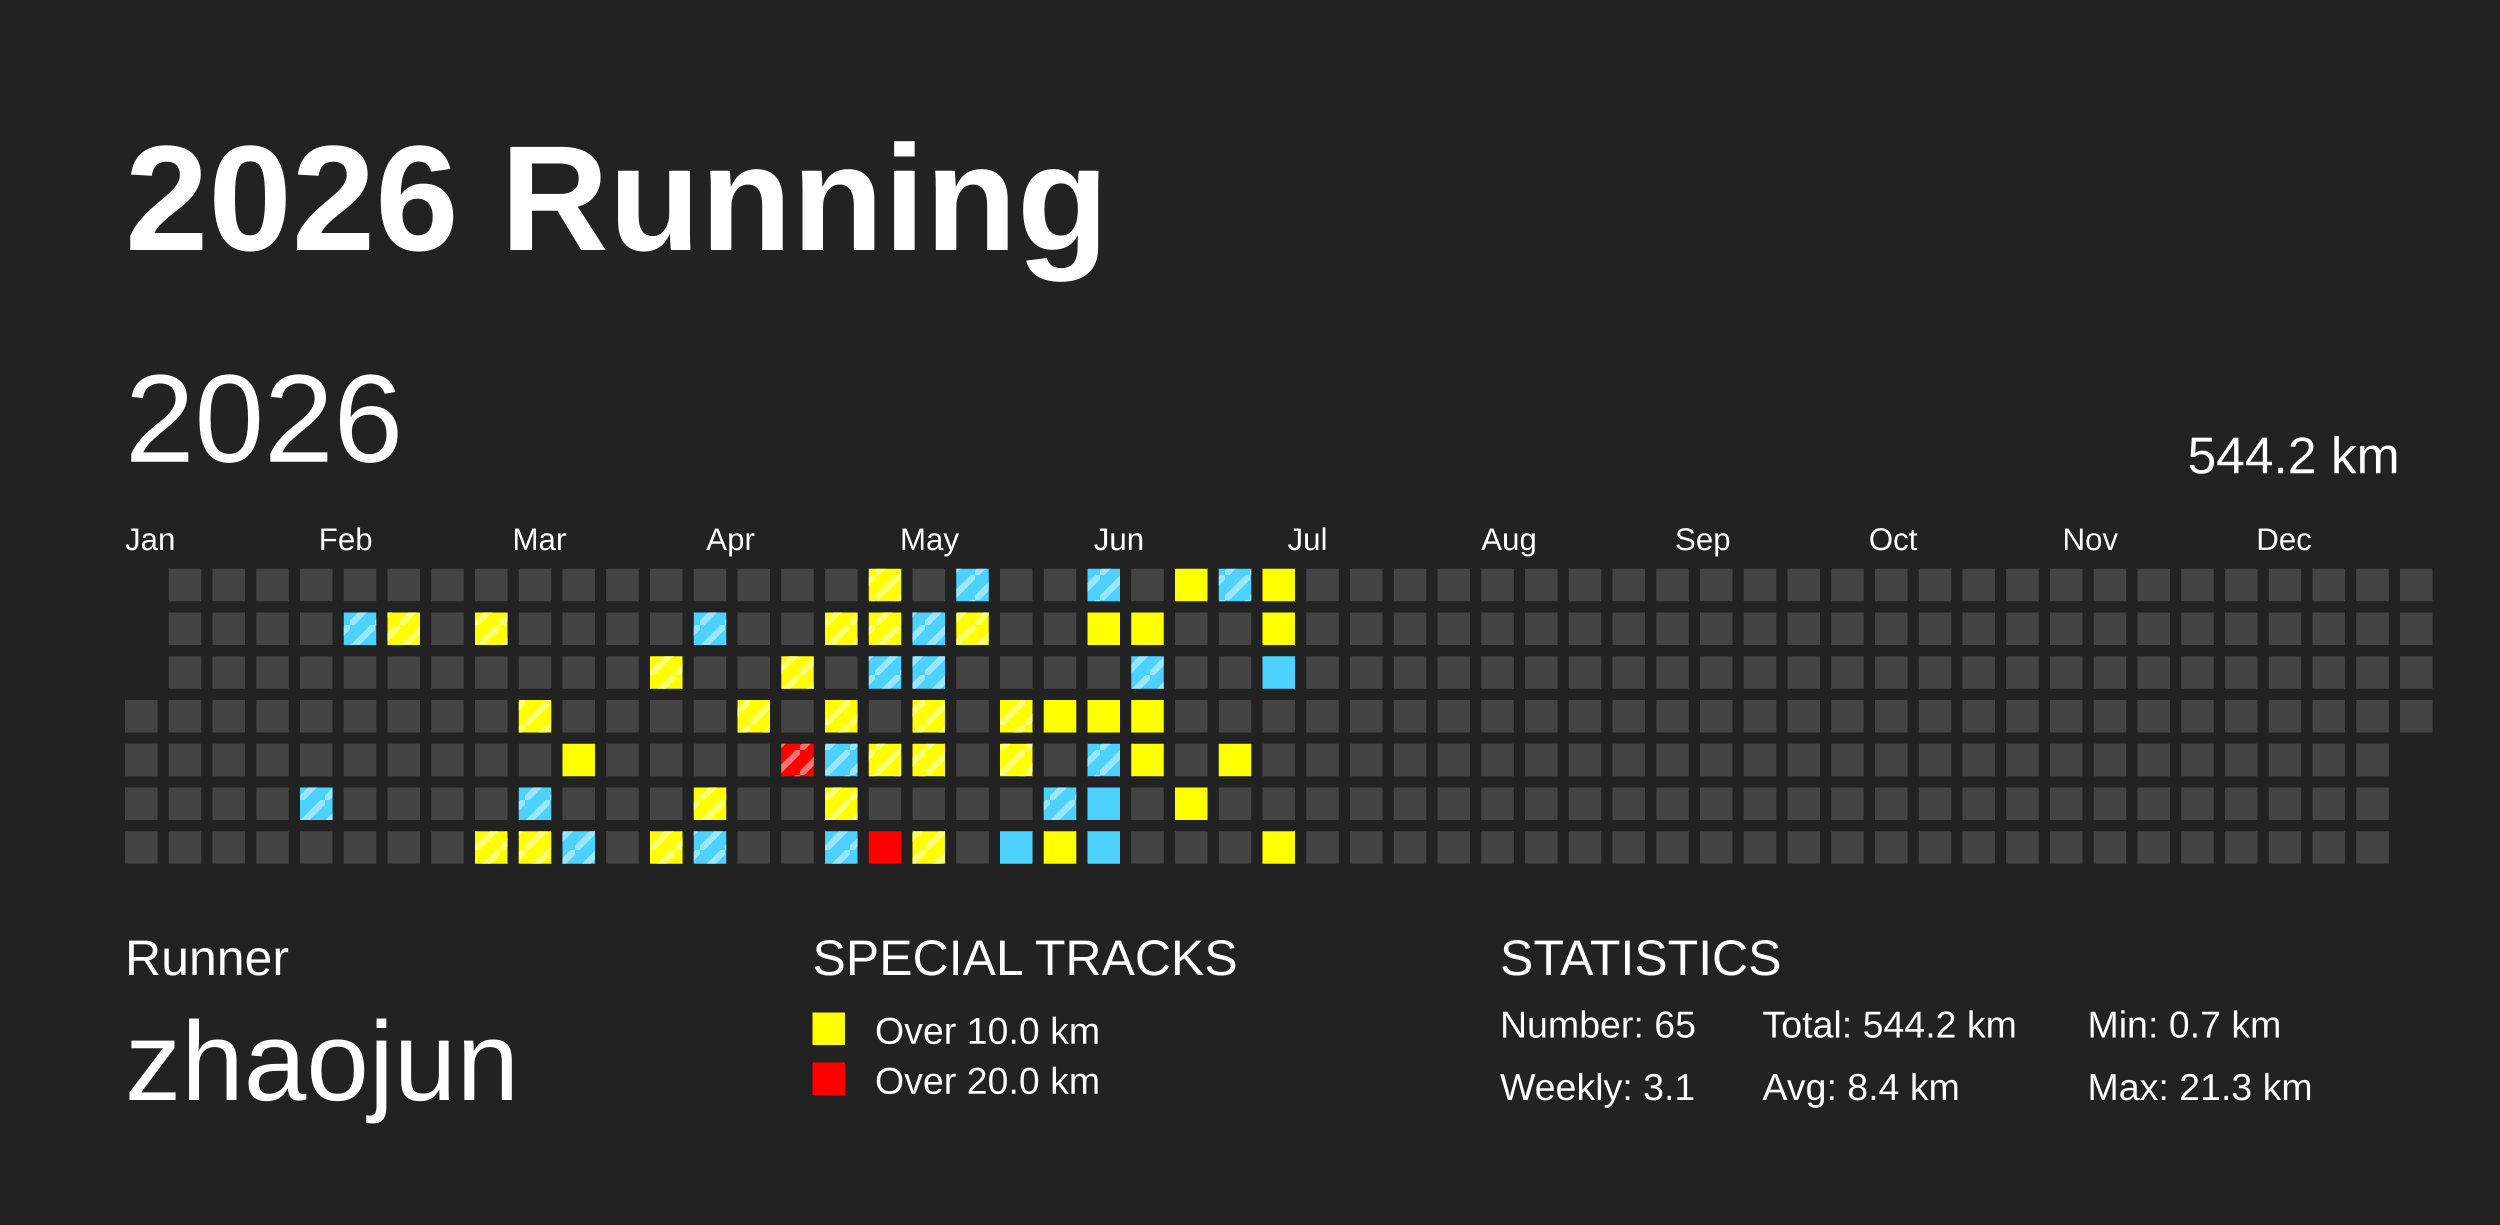
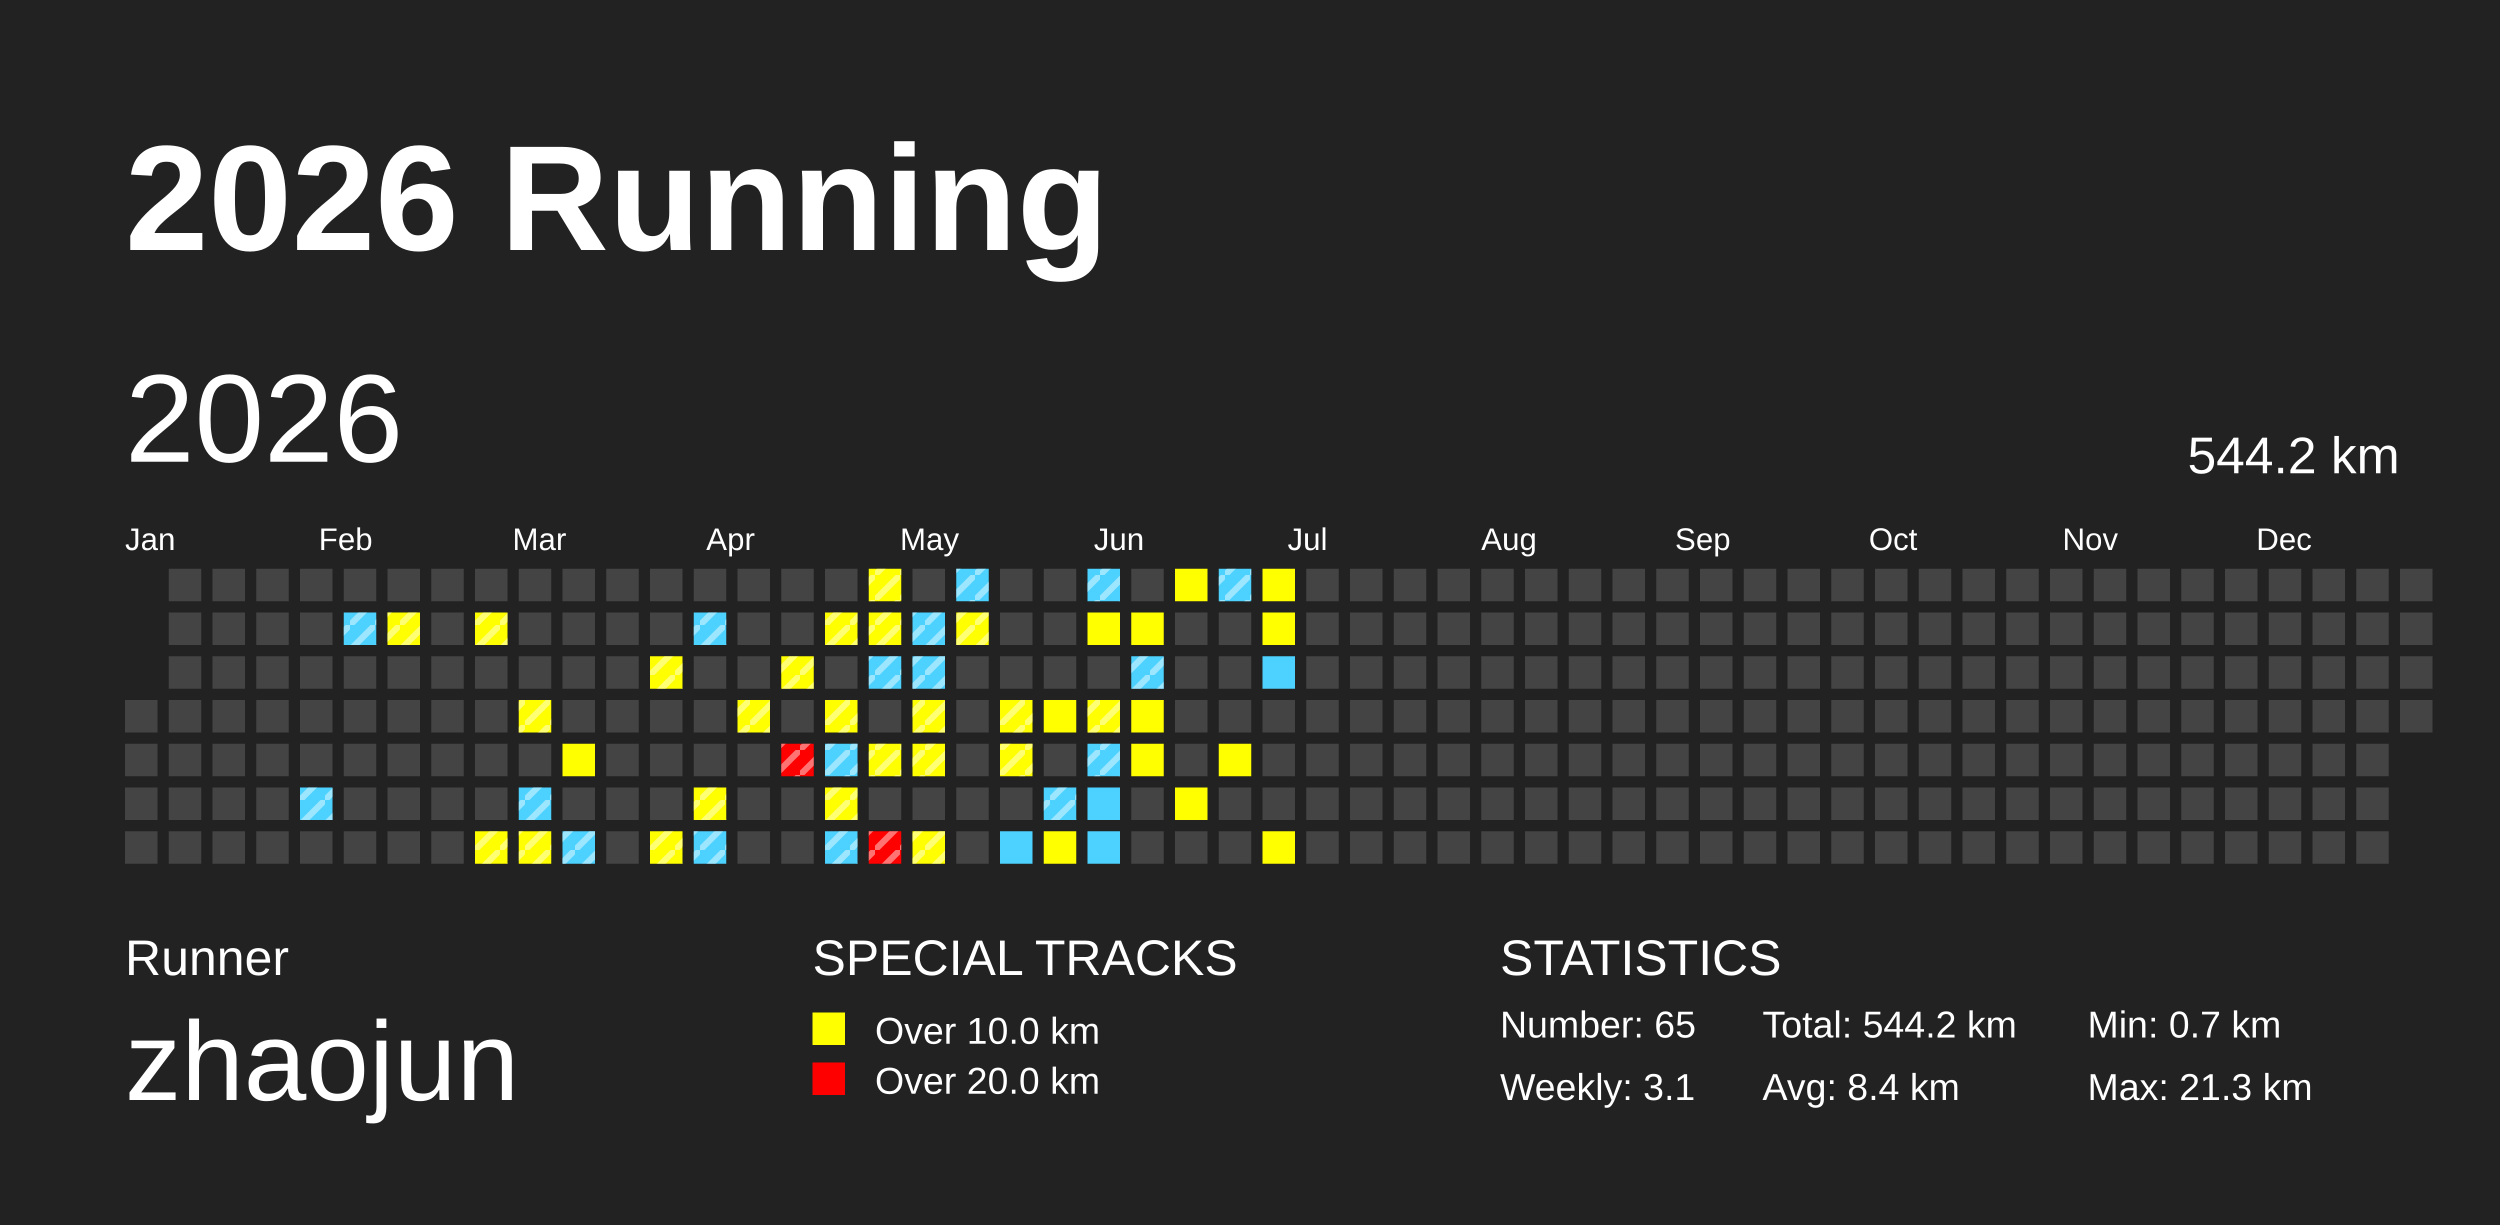
<svg xmlns="http://www.w3.org/2000/svg" baseProfile="full" height="98mm" version="1.1" viewBox="0,0,200,98" width="200mm">
  <defs>
    <pattern height="2" id="indoor-stripe" patternUnits="userSpaceOnUse" width="2">
      <line stroke="white" stroke-opacity="0.45" stroke-width="0.5" x1="0" x2="2" y1="2" y2="0" />
    </pattern>
  </defs>
  <rect fill="#222222" height="98" width="200" x="0" y="0" />
  <text fill="#FFFFFF" style="font-size:12px; font-family:Arial; font-weight:bold;" x="10" y="20">2026 Running</text>
  <text fill="#FFFFFF" style="font-size:4px; font-family:Arial" x="10" y="78">Runner</text>
  <text fill="#FFFFFF" style="font-size:9px; font-family:Arial" x="10" y="88">zhaojun</text>
  <text fill="#FFFFFF" style="font-size:4px; font-family:Arial" x="65" y="78">SPECIAL TRACKS</text>
  <rect fill="yellow" height="2.6" width="2.6" x="65" y="81" />
  <text fill="#FFFFFF" style="font-size:3px; font-family:Arial" x="70" y="83.5">Over 10.0 km</text>
  <rect fill="red" height="2.6" width="2.6" x="65" y="85" />
  <text fill="#FFFFFF" style="font-size:3px; font-family:Arial" x="70" y="87.5">Over 20.0 km</text>
  <text fill="#FFFFFF" style="font-size:4px; font-family:Arial" x="120" y="78">STATISTICS</text>
  <text fill="#FFFFFF" style="font-size:3px; font-family:Arial" x="120" y="83">Number: 65</text>
  <text fill="#FFFFFF" style="font-size:3px; font-family:Arial" x="120" y="88">Weekly: 3.1</text>
  <text fill="#FFFFFF" style="font-size:3px; font-family:Arial" x="141" y="83">Total: 544.2 km</text>
  <text fill="#FFFFFF" style="font-size:3px; font-family:Arial" x="141" y="88">Avg: 8.4 km</text>
  <text fill="#FFFFFF" style="font-size:3px; font-family:Arial" x="167" y="83">Min: 0.7 km</text>
  <text fill="#FFFFFF" style="font-size:3px; font-family:Arial" x="167" y="88">Max: 21.3 km</text>
  <text dominant-baseline="hanging" fill="#FFFFFF" style="font-size:10.0px; font-family:Arial;" x="10" y="30">2026</text>
  <text dominant-baseline="hanging" fill="#FFFFFF" style="font-size:4.125px; font-family:Arial;" x="175" y="35">544.2 km</text>
  <text fill="#FFFFFF" style="font-size:2.5px; font-family:Arial" x="10.0" y="44">Jan</text>
  <text fill="#FFFFFF" style="font-size:2.5px; font-family:Arial" x="25.5" y="44">Feb</text>
  <text fill="#FFFFFF" style="font-size:2.5px; font-family:Arial" x="41.0" y="44">Mar</text>
  <text fill="#FFFFFF" style="font-size:2.5px; font-family:Arial" x="56.5" y="44">Apr</text>
  <text fill="#FFFFFF" style="font-size:2.5px; font-family:Arial" x="72.0" y="44">May</text>
  <text fill="#FFFFFF" style="font-size:2.5px; font-family:Arial" x="87.5" y="44">Jun</text>
  <text fill="#FFFFFF" style="font-size:2.5px; font-family:Arial" x="103.0" y="44">Jul</text>
  <text fill="#FFFFFF" style="font-size:2.5px; font-family:Arial" x="118.5" y="44">Aug</text>
  <text fill="#FFFFFF" style="font-size:2.5px; font-family:Arial" x="134.0" y="44">Sep</text>
  <text fill="#FFFFFF" style="font-size:2.5px; font-family:Arial" x="149.5" y="44">Oct</text>
  <text fill="#FFFFFF" style="font-size:2.5px; font-family:Arial" x="165.0" y="44">Nov</text>
  <text fill="#FFFFFF" style="font-size:2.5px; font-family:Arial" x="180.5" y="44">Dec</text>
  <rect fill="#444444" height="2.6" width="2.6" x="10.0" y="56.0" />
  <rect fill="#444444" height="2.6" width="2.6" x="10.0" y="59.5" />
  <rect fill="#444444" height="2.6" width="2.6" x="10.0" y="63.0" />
  <rect fill="#444444" height="2.6" width="2.6" x="10.0" y="66.5" />
  <rect fill="#444444" height="2.6" width="2.6" x="13.5" y="45.5" />
  <rect fill="#444444" height="2.6" width="2.6" x="13.5" y="49.0" />
  <rect fill="#444444" height="2.6" width="2.6" x="13.5" y="52.5" />
  <rect fill="#444444" height="2.6" width="2.6" x="13.5" y="56.0" />
  <rect fill="#444444" height="2.6" width="2.6" x="13.5" y="59.5" />
  <rect fill="#444444" height="2.6" width="2.6" x="13.5" y="63.0" />
  <rect fill="#444444" height="2.6" width="2.6" x="13.5" y="66.5" />
  <rect fill="#444444" height="2.6" width="2.6" x="17.0" y="45.5" />
  <rect fill="#444444" height="2.6" width="2.6" x="17.0" y="49.0" />
  <rect fill="#444444" height="2.6" width="2.6" x="17.0" y="52.5" />
  <rect fill="#444444" height="2.6" width="2.6" x="17.0" y="56.0" />
  <rect fill="#444444" height="2.6" width="2.6" x="17.0" y="59.5" />
  <rect fill="#444444" height="2.6" width="2.6" x="17.0" y="63.0" />
  <rect fill="#444444" height="2.6" width="2.6" x="17.0" y="66.5" />
  <rect fill="#444444" height="2.6" width="2.6" x="20.5" y="45.5" />
  <rect fill="#444444" height="2.6" width="2.6" x="20.5" y="49.0" />
  <rect fill="#444444" height="2.6" width="2.6" x="20.5" y="52.5" />
  <rect fill="#444444" height="2.6" width="2.6" x="20.5" y="56.0" />
  <rect fill="#444444" height="2.6" width="2.6" x="20.5" y="59.5" />
  <rect fill="#444444" height="2.6" width="2.6" x="20.5" y="63.0" />
  <rect fill="#444444" height="2.6" width="2.6" x="20.5" y="66.5" />
  <rect fill="#444444" height="2.6" width="2.6" x="24.0" y="45.5" />
  <rect fill="#444444" height="2.6" width="2.6" x="24.0" y="49.0" />
  <rect fill="#444444" height="2.6" width="2.6" x="24.0" y="52.5" />
  <rect fill="#444444" height="2.6" width="2.6" x="24.0" y="56.0" />
  <rect fill="#444444" height="2.6" width="2.6" x="24.0" y="59.5" />
  <rect fill="#4dd2ff" height="2.6" width="2.6" x="24.0" y="63.0" />
  <rect fill="url(#indoor-stripe)" height="2.6" style="pointer-events: none;" width="2.6" x="24.0" y="63.0" />
  <rect fill="#444444" height="2.6" width="2.6" x="24.0" y="66.5" />
  <rect fill="#444444" height="2.6" width="2.6" x="27.5" y="45.5" />
  <rect fill="#4dd2ff" height="2.6" width="2.6" x="27.5" y="49.0" />
  <rect fill="url(#indoor-stripe)" height="2.6" style="pointer-events: none;" width="2.6" x="27.5" y="49.0" />
  <rect fill="#444444" height="2.6" width="2.6" x="27.5" y="52.5" />
  <rect fill="#444444" height="2.6" width="2.6" x="27.5" y="56.0" />
  <rect fill="#444444" height="2.6" width="2.6" x="27.5" y="59.5" />
  <rect fill="#444444" height="2.6" width="2.6" x="27.5" y="63.0" />
  <rect fill="#444444" height="2.6" width="2.6" x="27.5" y="66.5" />
  <rect fill="#444444" height="2.6" width="2.6" x="31.0" y="45.5" />
  <rect fill="yellow" height="2.6" width="2.6" x="31.0" y="49.0" />
  <rect fill="url(#indoor-stripe)" height="2.6" style="pointer-events: none;" width="2.6" x="31.0" y="49.0" />
  <rect fill="#444444" height="2.6" width="2.6" x="31.0" y="52.5" />
  <rect fill="#444444" height="2.6" width="2.6" x="31.0" y="56.0" />
  <rect fill="#444444" height="2.6" width="2.6" x="31.0" y="59.5" />
  <rect fill="#444444" height="2.6" width="2.6" x="31.0" y="63.0" />
  <rect fill="#444444" height="2.6" width="2.6" x="31.0" y="66.5" />
  <rect fill="#444444" height="2.6" width="2.6" x="34.5" y="45.5" />
  <rect fill="#444444" height="2.6" width="2.6" x="34.5" y="49.0" />
  <rect fill="#444444" height="2.6" width="2.6" x="34.5" y="52.5" />
  <rect fill="#444444" height="2.6" width="2.6" x="34.5" y="56.0" />
  <rect fill="#444444" height="2.6" width="2.6" x="34.5" y="59.5" />
  <rect fill="#444444" height="2.6" width="2.6" x="34.5" y="63.0" />
  <rect fill="#444444" height="2.6" width="2.6" x="34.5" y="66.5" />
  <rect fill="#444444" height="2.6" width="2.6" x="38.0" y="45.5" />
  <rect fill="yellow" height="2.6" width="2.6" x="38.0" y="49.0" />
  <rect fill="url(#indoor-stripe)" height="2.6" style="pointer-events: none;" width="2.6" x="38.0" y="49.0" />
  <rect fill="#444444" height="2.6" width="2.6" x="38.0" y="52.5" />
  <rect fill="#444444" height="2.6" width="2.6" x="38.0" y="56.0" />
  <rect fill="#444444" height="2.6" width="2.6" x="38.0" y="59.5" />
  <rect fill="#444444" height="2.6" width="2.6" x="38.0" y="63.0" />
  <rect fill="yellow" height="2.6" width="2.6" x="38.0" y="66.5" />
  <rect fill="url(#indoor-stripe)" height="2.6" style="pointer-events: none;" width="2.6" x="38.0" y="66.5" />
  <rect fill="#444444" height="2.6" width="2.6" x="41.5" y="45.5" />
  <rect fill="#444444" height="2.6" width="2.6" x="41.5" y="49.0" />
  <rect fill="#444444" height="2.6" width="2.6" x="41.5" y="52.5" />
  <rect fill="yellow" height="2.6" width="2.6" x="41.5" y="56.0" />
  <rect fill="url(#indoor-stripe)" height="2.6" style="pointer-events: none;" width="2.6" x="41.5" y="56.0" />
  <rect fill="#444444" height="2.6" width="2.6" x="41.5" y="59.5" />
  <rect fill="#4dd2ff" height="2.6" width="2.6" x="41.5" y="63.0" />
  <rect fill="url(#indoor-stripe)" height="2.6" style="pointer-events: none;" width="2.6" x="41.5" y="63.0" />
  <rect fill="yellow" height="2.6" width="2.6" x="41.5" y="66.5" />
  <rect fill="url(#indoor-stripe)" height="2.6" style="pointer-events: none;" width="2.6" x="41.5" y="66.5" />
  <rect fill="#444444" height="2.6" width="2.6" x="45.0" y="45.5" />
  <rect fill="#444444" height="2.6" width="2.6" x="45.0" y="49.0" />
  <rect fill="#444444" height="2.6" width="2.6" x="45.0" y="52.5" />
  <rect fill="#444444" height="2.6" width="2.6" x="45.0" y="56.0" />
  <rect fill="yellow" height="2.6" width="2.6" x="45.0" y="59.5" />
  <rect fill="#444444" height="2.6" width="2.6" x="45.0" y="63.0" />
  <rect fill="#4dd2ff" height="2.6" width="2.6" x="45.0" y="66.5" />
  <rect fill="url(#indoor-stripe)" height="2.6" style="pointer-events: none;" width="2.6" x="45.0" y="66.5" />
  <rect fill="#444444" height="2.6" width="2.6" x="48.5" y="45.5" />
  <rect fill="#444444" height="2.6" width="2.6" x="48.5" y="49.0" />
  <rect fill="#444444" height="2.6" width="2.6" x="48.5" y="52.5" />
  <rect fill="#444444" height="2.6" width="2.6" x="48.5" y="56.0" />
  <rect fill="#444444" height="2.6" width="2.6" x="48.5" y="59.5" />
  <rect fill="#444444" height="2.6" width="2.6" x="48.5" y="63.0" />
  <rect fill="#444444" height="2.6" width="2.6" x="48.5" y="66.5" />
  <rect fill="#444444" height="2.6" width="2.6" x="52.0" y="45.5" />
  <rect fill="#444444" height="2.6" width="2.6" x="52.0" y="49.0" />
  <rect fill="yellow" height="2.6" width="2.6" x="52.0" y="52.5" />
  <rect fill="url(#indoor-stripe)" height="2.6" style="pointer-events: none;" width="2.6" x="52.0" y="52.5" />
  <rect fill="#444444" height="2.6" width="2.6" x="52.0" y="56.0" />
  <rect fill="#444444" height="2.6" width="2.6" x="52.0" y="59.5" />
  <rect fill="#444444" height="2.6" width="2.6" x="52.0" y="63.0" />
  <rect fill="yellow" height="2.6" width="2.6" x="52.0" y="66.5" />
  <rect fill="url(#indoor-stripe)" height="2.6" style="pointer-events: none;" width="2.6" x="52.0" y="66.5" />
  <rect fill="#444444" height="2.6" width="2.6" x="55.5" y="45.5" />
  <rect fill="#4dd2ff" height="2.6" width="2.6" x="55.5" y="49.0" />
  <rect fill="url(#indoor-stripe)" height="2.6" style="pointer-events: none;" width="2.6" x="55.5" y="49.0" />
  <rect fill="#444444" height="2.6" width="2.6" x="55.5" y="52.5" />
  <rect fill="#444444" height="2.6" width="2.6" x="55.5" y="56.0" />
  <rect fill="#444444" height="2.6" width="2.6" x="55.5" y="59.5" />
  <rect fill="yellow" height="2.6" width="2.6" x="55.5" y="63.0" />
  <rect fill="url(#indoor-stripe)" height="2.6" style="pointer-events: none;" width="2.6" x="55.5" y="63.0" />
  <rect fill="#4dd2ff" height="2.6" width="2.6" x="55.5" y="66.5" />
  <rect fill="url(#indoor-stripe)" height="2.6" style="pointer-events: none;" width="2.6" x="55.5" y="66.5" />
  <rect fill="#444444" height="2.6" width="2.6" x="59.0" y="45.5" />
  <rect fill="#444444" height="2.6" width="2.6" x="59.0" y="49.0" />
  <rect fill="#444444" height="2.6" width="2.6" x="59.0" y="52.5" />
  <rect fill="yellow" height="2.6" width="2.6" x="59.0" y="56.0" />
  <rect fill="url(#indoor-stripe)" height="2.6" style="pointer-events: none;" width="2.6" x="59.0" y="56.0" />
  <rect fill="#444444" height="2.6" width="2.6" x="59.0" y="59.5" />
  <rect fill="#444444" height="2.6" width="2.6" x="59.0" y="63.0" />
  <rect fill="#444444" height="2.6" width="2.6" x="59.0" y="66.5" />
  <rect fill="#444444" height="2.6" width="2.6" x="62.5" y="45.5" />
  <rect fill="#444444" height="2.6" width="2.6" x="62.5" y="49.0" />
  <rect fill="yellow" height="2.6" width="2.6" x="62.5" y="52.5" />
  <rect fill="url(#indoor-stripe)" height="2.6" style="pointer-events: none;" width="2.6" x="62.5" y="52.5" />
  <rect fill="#444444" height="2.6" width="2.6" x="62.5" y="56.0" />
  <rect fill="red" height="2.6" width="2.6" x="62.5" y="59.5" />
  <rect fill="url(#indoor-stripe)" height="2.6" style="pointer-events: none;" width="2.6" x="62.5" y="59.5" />
  <rect fill="#444444" height="2.6" width="2.6" x="62.5" y="63.0" />
  <rect fill="#444444" height="2.6" width="2.6" x="62.5" y="66.5" />
  <rect fill="#444444" height="2.6" width="2.6" x="66.0" y="45.5" />
  <rect fill="yellow" height="2.6" width="2.6" x="66.0" y="49.0" />
  <rect fill="url(#indoor-stripe)" height="2.6" style="pointer-events: none;" width="2.6" x="66.0" y="49.0" />
  <rect fill="#444444" height="2.6" width="2.6" x="66.0" y="52.5" />
  <rect fill="yellow" height="2.6" width="2.6" x="66.0" y="56.0" />
  <rect fill="url(#indoor-stripe)" height="2.6" style="pointer-events: none;" width="2.6" x="66.0" y="56.0" />
  <rect fill="#4dd2ff" height="2.6" width="2.6" x="66.0" y="59.5" />
  <rect fill="url(#indoor-stripe)" height="2.6" style="pointer-events: none;" width="2.6" x="66.0" y="59.5" />
  <rect fill="yellow" height="2.6" width="2.6" x="66.0" y="63.0" />
  <rect fill="url(#indoor-stripe)" height="2.6" style="pointer-events: none;" width="2.6" x="66.0" y="63.0" />
  <rect fill="#4dd2ff" height="2.6" width="2.6" x="66.0" y="66.5" />
  <rect fill="url(#indoor-stripe)" height="2.6" style="pointer-events: none;" width="2.6" x="66.0" y="66.5" />
  <rect fill="yellow" height="2.6" width="2.6" x="69.5" y="45.5" />
  <rect fill="url(#indoor-stripe)" height="2.6" style="pointer-events: none;" width="2.6" x="69.5" y="45.5" />
  <rect fill="yellow" height="2.6" width="2.6" x="69.5" y="49.0" />
  <rect fill="url(#indoor-stripe)" height="2.6" style="pointer-events: none;" width="2.6" x="69.5" y="49.0" />
  <rect fill="#4dd2ff" height="2.6" width="2.6" x="69.5" y="52.5" />
  <rect fill="url(#indoor-stripe)" height="2.6" style="pointer-events: none;" width="2.6" x="69.5" y="52.5" />
  <rect fill="#444444" height="2.6" width="2.6" x="69.5" y="56.0" />
  <rect fill="yellow" height="2.6" width="2.6" x="69.5" y="59.5" />
  <rect fill="url(#indoor-stripe)" height="2.6" style="pointer-events: none;" width="2.6" x="69.5" y="59.5" />
  <rect fill="#444444" height="2.6" width="2.6" x="69.5" y="63.0" />
  <rect fill="red" height="2.6" width="2.6" x="69.5" y="66.5" />
+   <rect fill="url(#indoor-stripe)" height="2.6" style="pointer-events: none;" width="2.6" x="69.5" y="66.5" />
  <rect fill="#444444" height="2.6" width="2.6" x="73.0" y="45.5" />
  <rect fill="#4dd2ff" height="2.6" width="2.6" x="73.0" y="49.0" />
  <rect fill="url(#indoor-stripe)" height="2.6" style="pointer-events: none;" width="2.6" x="73.0" y="49.0" />
  <rect fill="#4dd2ff" height="2.6" width="2.6" x="73.0" y="52.5" />
  <rect fill="url(#indoor-stripe)" height="2.6" style="pointer-events: none;" width="2.6" x="73.0" y="52.5" />
  <rect fill="yellow" height="2.6" width="2.6" x="73.0" y="56.0" />
  <rect fill="url(#indoor-stripe)" height="2.6" style="pointer-events: none;" width="2.6" x="73.0" y="56.0" />
  <rect fill="yellow" height="2.6" width="2.6" x="73.0" y="59.5" />
  <rect fill="url(#indoor-stripe)" height="2.6" style="pointer-events: none;" width="2.6" x="73.0" y="59.5" />
  <rect fill="#444444" height="2.6" width="2.6" x="73.0" y="63.0" />
  <rect fill="yellow" height="2.6" width="2.6" x="73.0" y="66.5" />
  <rect fill="url(#indoor-stripe)" height="2.6" style="pointer-events: none;" width="2.6" x="73.0" y="66.5" />
  <rect fill="#4dd2ff" height="2.6" width="2.6" x="76.5" y="45.5" />
  <rect fill="url(#indoor-stripe)" height="2.6" style="pointer-events: none;" width="2.6" x="76.5" y="45.5" />
  <rect fill="yellow" height="2.6" width="2.6" x="76.5" y="49.0" />
  <rect fill="url(#indoor-stripe)" height="2.6" style="pointer-events: none;" width="2.6" x="76.5" y="49.0" />
  <rect fill="#444444" height="2.6" width="2.6" x="76.5" y="52.5" />
  <rect fill="#444444" height="2.6" width="2.6" x="76.5" y="56.0" />
  <rect fill="#444444" height="2.6" width="2.6" x="76.5" y="59.5" />
  <rect fill="#444444" height="2.6" width="2.6" x="76.5" y="63.0" />
  <rect fill="#444444" height="2.6" width="2.6" x="76.5" y="66.5" />
  <rect fill="#444444" height="2.6" width="2.6" x="80.0" y="45.5" />
  <rect fill="#444444" height="2.6" width="2.6" x="80.0" y="49.0" />
  <rect fill="#444444" height="2.6" width="2.6" x="80.0" y="52.5" />
  <rect fill="yellow" height="2.6" width="2.6" x="80.0" y="56.0" />
  <rect fill="url(#indoor-stripe)" height="2.6" style="pointer-events: none;" width="2.6" x="80.0" y="56.0" />
  <rect fill="yellow" height="2.6" width="2.6" x="80.0" y="59.5" />
  <rect fill="url(#indoor-stripe)" height="2.6" style="pointer-events: none;" width="2.6" x="80.0" y="59.5" />
  <rect fill="#444444" height="2.6" width="2.6" x="80.0" y="63.0" />
  <rect fill="#4dd2ff" height="2.6" width="2.6" x="80.0" y="66.5" />
  <rect fill="#444444" height="2.6" width="2.6" x="83.5" y="45.5" />
  <rect fill="#444444" height="2.6" width="2.6" x="83.5" y="49.0" />
  <rect fill="#444444" height="2.6" width="2.6" x="83.5" y="52.5" />
  <rect fill="yellow" height="2.6" width="2.6" x="83.5" y="56.0" />
  <rect fill="#444444" height="2.6" width="2.6" x="83.5" y="59.5" />
  <rect fill="#4dd2ff" height="2.6" width="2.6" x="83.5" y="63.0" />
  <rect fill="url(#indoor-stripe)" height="2.6" style="pointer-events: none;" width="2.6" x="83.5" y="63.0" />
  <rect fill="yellow" height="2.6" width="2.6" x="83.5" y="66.5" />
  <rect fill="#4dd2ff" height="2.6" width="2.6" x="87.0" y="45.5" />
  <rect fill="url(#indoor-stripe)" height="2.6" style="pointer-events: none;" width="2.6" x="87.0" y="45.5" />
  <rect fill="yellow" height="2.6" width="2.6" x="87.0" y="49.0" />
  <rect fill="#444444" height="2.6" width="2.6" x="87.0" y="52.5" />
  <rect fill="yellow" height="2.6" width="2.6" x="87.0" y="56.0" />
+   <rect fill="url(#indoor-stripe)" height="2.6" style="pointer-events: none;" width="2.6" x="87.0" y="56.0" />
  <rect fill="#4dd2ff" height="2.6" width="2.6" x="87.0" y="59.5" />
  <rect fill="url(#indoor-stripe)" height="2.6" style="pointer-events: none;" width="2.6" x="87.0" y="59.5" />
  <rect fill="#4dd2ff" height="2.6" width="2.6" x="87.0" y="63.0" />
  <rect fill="#4dd2ff" height="2.6" width="2.6" x="87.0" y="66.5" />
  <rect fill="#444444" height="2.6" width="2.6" x="90.5" y="45.5" />
  <rect fill="yellow" height="2.6" width="2.6" x="90.5" y="49.0" />
  <rect fill="#4dd2ff" height="2.6" width="2.6" x="90.5" y="52.5" />
  <rect fill="url(#indoor-stripe)" height="2.6" style="pointer-events: none;" width="2.6" x="90.5" y="52.5" />
  <rect fill="yellow" height="2.6" width="2.6" x="90.5" y="56.0" />
  <rect fill="yellow" height="2.6" width="2.6" x="90.5" y="59.5" />
  <rect fill="#444444" height="2.6" width="2.6" x="90.5" y="63.0" />
  <rect fill="#444444" height="2.6" width="2.6" x="90.5" y="66.5" />
  <rect fill="yellow" height="2.6" width="2.6" x="94.0" y="45.5" />
  <rect fill="#444444" height="2.6" width="2.6" x="94.0" y="49.0" />
  <rect fill="#444444" height="2.6" width="2.6" x="94.0" y="52.5" />
  <rect fill="#444444" height="2.6" width="2.6" x="94.0" y="56.0" />
  <rect fill="#444444" height="2.6" width="2.6" x="94.0" y="59.5" />
  <rect fill="yellow" height="2.6" width="2.6" x="94.0" y="63.0" />
  <rect fill="#444444" height="2.6" width="2.6" x="94.0" y="66.5" />
  <rect fill="#4dd2ff" height="2.6" width="2.6" x="97.5" y="45.5" />
  <rect fill="url(#indoor-stripe)" height="2.6" style="pointer-events: none;" width="2.6" x="97.5" y="45.5" />
  <rect fill="#444444" height="2.6" width="2.6" x="97.5" y="49.0" />
  <rect fill="#444444" height="2.6" width="2.6" x="97.5" y="52.5" />
  <rect fill="#444444" height="2.6" width="2.6" x="97.5" y="56.0" />
  <rect fill="yellow" height="2.6" width="2.6" x="97.5" y="59.5" />
  <rect fill="#444444" height="2.6" width="2.6" x="97.5" y="63.0" />
  <rect fill="#444444" height="2.6" width="2.6" x="97.5" y="66.5" />
  <rect fill="yellow" height="2.6" width="2.6" x="101.0" y="45.5" />
  <rect fill="yellow" height="2.6" width="2.6" x="101.0" y="49.0" />
  <rect fill="#4dd2ff" height="2.6" width="2.6" x="101.0" y="52.5" />
  <rect fill="#444444" height="2.6" width="2.6" x="101.0" y="56.0" />
  <rect fill="#444444" height="2.6" width="2.6" x="101.0" y="59.5" />
  <rect fill="#444444" height="2.6" width="2.6" x="101.0" y="63.0" />
  <rect fill="yellow" height="2.6" width="2.6" x="101.0" y="66.5" />
  <rect fill="#444444" height="2.6" width="2.6" x="104.5" y="45.5" />
  <rect fill="#444444" height="2.6" width="2.6" x="104.5" y="49.0" />
  <rect fill="#444444" height="2.6" width="2.6" x="104.5" y="52.5" />
  <rect fill="#444444" height="2.6" width="2.6" x="104.5" y="56.0" />
  <rect fill="#444444" height="2.6" width="2.6" x="104.5" y="59.5" />
  <rect fill="#444444" height="2.6" width="2.6" x="104.5" y="63.0" />
  <rect fill="#444444" height="2.6" width="2.6" x="104.5" y="66.5" />
  <rect fill="#444444" height="2.6" width="2.6" x="108.0" y="45.5" />
  <rect fill="#444444" height="2.6" width="2.6" x="108.0" y="49.0" />
  <rect fill="#444444" height="2.6" width="2.6" x="108.0" y="52.5" />
  <rect fill="#444444" height="2.6" width="2.6" x="108.0" y="56.0" />
  <rect fill="#444444" height="2.6" width="2.6" x="108.0" y="59.5" />
  <rect fill="#444444" height="2.6" width="2.6" x="108.0" y="63.0" />
  <rect fill="#444444" height="2.6" width="2.6" x="108.0" y="66.5" />
  <rect fill="#444444" height="2.6" width="2.6" x="111.5" y="45.5" />
  <rect fill="#444444" height="2.6" width="2.6" x="111.5" y="49.0" />
  <rect fill="#444444" height="2.6" width="2.6" x="111.5" y="52.5" />
  <rect fill="#444444" height="2.6" width="2.6" x="111.5" y="56.0" />
  <rect fill="#444444" height="2.6" width="2.6" x="111.5" y="59.5" />
  <rect fill="#444444" height="2.6" width="2.6" x="111.5" y="63.0" />
  <rect fill="#444444" height="2.6" width="2.6" x="111.5" y="66.5" />
  <rect fill="#444444" height="2.6" width="2.6" x="115.0" y="45.5" />
  <rect fill="#444444" height="2.6" width="2.6" x="115.0" y="49.0" />
  <rect fill="#444444" height="2.6" width="2.6" x="115.0" y="52.5" />
  <rect fill="#444444" height="2.6" width="2.6" x="115.0" y="56.0" />
  <rect fill="#444444" height="2.6" width="2.6" x="115.0" y="59.5" />
  <rect fill="#444444" height="2.6" width="2.6" x="115.0" y="63.0" />
  <rect fill="#444444" height="2.6" width="2.6" x="115.0" y="66.5" />
  <rect fill="#444444" height="2.6" width="2.6" x="118.5" y="45.5" />
  <rect fill="#444444" height="2.6" width="2.6" x="118.5" y="49.0" />
  <rect fill="#444444" height="2.6" width="2.6" x="118.5" y="52.5" />
  <rect fill="#444444" height="2.6" width="2.6" x="118.5" y="56.0" />
  <rect fill="#444444" height="2.6" width="2.6" x="118.5" y="59.5" />
  <rect fill="#444444" height="2.6" width="2.6" x="118.5" y="63.0" />
  <rect fill="#444444" height="2.6" width="2.6" x="118.5" y="66.5" />
  <rect fill="#444444" height="2.6" width="2.6" x="122.0" y="45.5" />
  <rect fill="#444444" height="2.6" width="2.6" x="122.0" y="49.0" />
  <rect fill="#444444" height="2.6" width="2.6" x="122.0" y="52.5" />
  <rect fill="#444444" height="2.6" width="2.6" x="122.0" y="56.0" />
  <rect fill="#444444" height="2.6" width="2.6" x="122.0" y="59.5" />
  <rect fill="#444444" height="2.6" width="2.6" x="122.0" y="63.0" />
  <rect fill="#444444" height="2.6" width="2.6" x="122.0" y="66.5" />
  <rect fill="#444444" height="2.6" width="2.6" x="125.5" y="45.5" />
  <rect fill="#444444" height="2.6" width="2.6" x="125.5" y="49.0" />
  <rect fill="#444444" height="2.6" width="2.6" x="125.5" y="52.5" />
  <rect fill="#444444" height="2.6" width="2.6" x="125.5" y="56.0" />
  <rect fill="#444444" height="2.6" width="2.6" x="125.5" y="59.5" />
  <rect fill="#444444" height="2.6" width="2.6" x="125.5" y="63.0" />
  <rect fill="#444444" height="2.6" width="2.6" x="125.5" y="66.5" />
  <rect fill="#444444" height="2.6" width="2.6" x="129.0" y="45.5" />
  <rect fill="#444444" height="2.6" width="2.6" x="129.0" y="49.0" />
  <rect fill="#444444" height="2.6" width="2.6" x="129.0" y="52.5" />
  <rect fill="#444444" height="2.6" width="2.6" x="129.0" y="56.0" />
  <rect fill="#444444" height="2.6" width="2.6" x="129.0" y="59.5" />
  <rect fill="#444444" height="2.6" width="2.6" x="129.0" y="63.0" />
  <rect fill="#444444" height="2.6" width="2.6" x="129.0" y="66.5" />
  <rect fill="#444444" height="2.6" width="2.6" x="132.5" y="45.5" />
  <rect fill="#444444" height="2.6" width="2.6" x="132.5" y="49.0" />
  <rect fill="#444444" height="2.6" width="2.6" x="132.5" y="52.5" />
  <rect fill="#444444" height="2.6" width="2.6" x="132.5" y="56.0" />
  <rect fill="#444444" height="2.6" width="2.6" x="132.5" y="59.5" />
  <rect fill="#444444" height="2.6" width="2.6" x="132.5" y="63.0" />
  <rect fill="#444444" height="2.6" width="2.6" x="132.5" y="66.5" />
  <rect fill="#444444" height="2.6" width="2.6" x="136.0" y="45.5" />
  <rect fill="#444444" height="2.6" width="2.6" x="136.0" y="49.0" />
  <rect fill="#444444" height="2.6" width="2.6" x="136.0" y="52.5" />
  <rect fill="#444444" height="2.6" width="2.6" x="136.0" y="56.0" />
  <rect fill="#444444" height="2.6" width="2.6" x="136.0" y="59.5" />
  <rect fill="#444444" height="2.6" width="2.6" x="136.0" y="63.0" />
  <rect fill="#444444" height="2.6" width="2.6" x="136.0" y="66.5" />
  <rect fill="#444444" height="2.6" width="2.6" x="139.5" y="45.5" />
  <rect fill="#444444" height="2.6" width="2.6" x="139.5" y="49.0" />
  <rect fill="#444444" height="2.6" width="2.6" x="139.5" y="52.5" />
  <rect fill="#444444" height="2.6" width="2.6" x="139.5" y="56.0" />
  <rect fill="#444444" height="2.6" width="2.6" x="139.5" y="59.5" />
  <rect fill="#444444" height="2.6" width="2.6" x="139.5" y="63.0" />
  <rect fill="#444444" height="2.6" width="2.6" x="139.5" y="66.5" />
  <rect fill="#444444" height="2.6" width="2.6" x="143.0" y="45.5" />
  <rect fill="#444444" height="2.6" width="2.6" x="143.0" y="49.0" />
  <rect fill="#444444" height="2.6" width="2.6" x="143.0" y="52.5" />
  <rect fill="#444444" height="2.6" width="2.6" x="143.0" y="56.0" />
  <rect fill="#444444" height="2.6" width="2.6" x="143.0" y="59.5" />
  <rect fill="#444444" height="2.6" width="2.6" x="143.0" y="63.0" />
  <rect fill="#444444" height="2.6" width="2.6" x="143.0" y="66.5" />
  <rect fill="#444444" height="2.6" width="2.6" x="146.5" y="45.5" />
  <rect fill="#444444" height="2.6" width="2.6" x="146.5" y="49.0" />
  <rect fill="#444444" height="2.6" width="2.6" x="146.5" y="52.5" />
  <rect fill="#444444" height="2.6" width="2.6" x="146.5" y="56.0" />
  <rect fill="#444444" height="2.6" width="2.6" x="146.5" y="59.5" />
  <rect fill="#444444" height="2.6" width="2.6" x="146.5" y="63.0" />
  <rect fill="#444444" height="2.6" width="2.6" x="146.5" y="66.5" />
  <rect fill="#444444" height="2.6" width="2.6" x="150.0" y="45.5" />
  <rect fill="#444444" height="2.6" width="2.6" x="150.0" y="49.0" />
  <rect fill="#444444" height="2.6" width="2.6" x="150.0" y="52.5" />
  <rect fill="#444444" height="2.6" width="2.6" x="150.0" y="56.0" />
  <rect fill="#444444" height="2.6" width="2.6" x="150.0" y="59.5" />
  <rect fill="#444444" height="2.6" width="2.6" x="150.0" y="63.0" />
  <rect fill="#444444" height="2.6" width="2.6" x="150.0" y="66.5" />
  <rect fill="#444444" height="2.6" width="2.6" x="153.5" y="45.5" />
  <rect fill="#444444" height="2.6" width="2.6" x="153.5" y="49.0" />
  <rect fill="#444444" height="2.6" width="2.6" x="153.5" y="52.5" />
  <rect fill="#444444" height="2.6" width="2.6" x="153.5" y="56.0" />
  <rect fill="#444444" height="2.6" width="2.6" x="153.5" y="59.5" />
  <rect fill="#444444" height="2.6" width="2.6" x="153.5" y="63.0" />
  <rect fill="#444444" height="2.6" width="2.6" x="153.5" y="66.5" />
  <rect fill="#444444" height="2.6" width="2.6" x="157.0" y="45.5" />
  <rect fill="#444444" height="2.6" width="2.6" x="157.0" y="49.0" />
  <rect fill="#444444" height="2.6" width="2.6" x="157.0" y="52.5" />
  <rect fill="#444444" height="2.6" width="2.6" x="157.0" y="56.0" />
  <rect fill="#444444" height="2.6" width="2.6" x="157.0" y="59.5" />
  <rect fill="#444444" height="2.6" width="2.6" x="157.0" y="63.0" />
  <rect fill="#444444" height="2.6" width="2.6" x="157.0" y="66.5" />
  <rect fill="#444444" height="2.6" width="2.6" x="160.5" y="45.5" />
  <rect fill="#444444" height="2.6" width="2.6" x="160.5" y="49.0" />
  <rect fill="#444444" height="2.6" width="2.6" x="160.5" y="52.5" />
  <rect fill="#444444" height="2.6" width="2.6" x="160.5" y="56.0" />
  <rect fill="#444444" height="2.6" width="2.6" x="160.5" y="59.5" />
  <rect fill="#444444" height="2.6" width="2.6" x="160.5" y="63.0" />
  <rect fill="#444444" height="2.6" width="2.6" x="160.5" y="66.5" />
  <rect fill="#444444" height="2.6" width="2.6" x="164.0" y="45.5" />
  <rect fill="#444444" height="2.6" width="2.6" x="164.0" y="49.0" />
  <rect fill="#444444" height="2.6" width="2.6" x="164.0" y="52.5" />
  <rect fill="#444444" height="2.6" width="2.6" x="164.0" y="56.0" />
  <rect fill="#444444" height="2.6" width="2.6" x="164.0" y="59.5" />
  <rect fill="#444444" height="2.6" width="2.6" x="164.0" y="63.0" />
  <rect fill="#444444" height="2.6" width="2.6" x="164.0" y="66.5" />
  <rect fill="#444444" height="2.6" width="2.6" x="167.5" y="45.5" />
  <rect fill="#444444" height="2.6" width="2.6" x="167.5" y="49.0" />
  <rect fill="#444444" height="2.6" width="2.6" x="167.5" y="52.5" />
  <rect fill="#444444" height="2.6" width="2.6" x="167.5" y="56.0" />
  <rect fill="#444444" height="2.6" width="2.6" x="167.5" y="59.5" />
  <rect fill="#444444" height="2.6" width="2.6" x="167.5" y="63.0" />
  <rect fill="#444444" height="2.6" width="2.6" x="167.5" y="66.5" />
  <rect fill="#444444" height="2.6" width="2.6" x="171.0" y="45.5" />
  <rect fill="#444444" height="2.6" width="2.6" x="171.0" y="49.0" />
  <rect fill="#444444" height="2.6" width="2.6" x="171.0" y="52.5" />
  <rect fill="#444444" height="2.6" width="2.6" x="171.0" y="56.0" />
  <rect fill="#444444" height="2.6" width="2.6" x="171.0" y="59.5" />
  <rect fill="#444444" height="2.6" width="2.6" x="171.0" y="63.0" />
  <rect fill="#444444" height="2.6" width="2.6" x="171.0" y="66.5" />
  <rect fill="#444444" height="2.6" width="2.6" x="174.5" y="45.5" />
  <rect fill="#444444" height="2.6" width="2.6" x="174.5" y="49.0" />
  <rect fill="#444444" height="2.6" width="2.6" x="174.5" y="52.5" />
  <rect fill="#444444" height="2.6" width="2.6" x="174.5" y="56.0" />
  <rect fill="#444444" height="2.6" width="2.6" x="174.5" y="59.5" />
  <rect fill="#444444" height="2.6" width="2.6" x="174.5" y="63.0" />
  <rect fill="#444444" height="2.6" width="2.6" x="174.5" y="66.5" />
  <rect fill="#444444" height="2.6" width="2.6" x="178.0" y="45.5" />
  <rect fill="#444444" height="2.6" width="2.6" x="178.0" y="49.0" />
  <rect fill="#444444" height="2.6" width="2.6" x="178.0" y="52.5" />
  <rect fill="#444444" height="2.6" width="2.6" x="178.0" y="56.0" />
  <rect fill="#444444" height="2.6" width="2.6" x="178.0" y="59.5" />
  <rect fill="#444444" height="2.6" width="2.6" x="178.0" y="63.0" />
  <rect fill="#444444" height="2.6" width="2.6" x="178.0" y="66.5" />
  <rect fill="#444444" height="2.6" width="2.6" x="181.5" y="45.5" />
  <rect fill="#444444" height="2.6" width="2.6" x="181.5" y="49.0" />
  <rect fill="#444444" height="2.6" width="2.6" x="181.5" y="52.5" />
  <rect fill="#444444" height="2.6" width="2.6" x="181.5" y="56.0" />
  <rect fill="#444444" height="2.6" width="2.6" x="181.5" y="59.5" />
  <rect fill="#444444" height="2.6" width="2.6" x="181.5" y="63.0" />
  <rect fill="#444444" height="2.6" width="2.6" x="181.5" y="66.5" />
  <rect fill="#444444" height="2.6" width="2.6" x="185.0" y="45.5" />
  <rect fill="#444444" height="2.6" width="2.6" x="185.0" y="49.0" />
  <rect fill="#444444" height="2.6" width="2.6" x="185.0" y="52.5" />
  <rect fill="#444444" height="2.6" width="2.6" x="185.0" y="56.0" />
  <rect fill="#444444" height="2.6" width="2.6" x="185.0" y="59.5" />
  <rect fill="#444444" height="2.6" width="2.6" x="185.0" y="63.0" />
  <rect fill="#444444" height="2.6" width="2.6" x="185.0" y="66.5" />
  <rect fill="#444444" height="2.6" width="2.6" x="188.5" y="45.5" />
  <rect fill="#444444" height="2.6" width="2.6" x="188.5" y="49.0" />
  <rect fill="#444444" height="2.6" width="2.6" x="188.5" y="52.5" />
  <rect fill="#444444" height="2.6" width="2.6" x="188.5" y="56.0" />
  <rect fill="#444444" height="2.6" width="2.6" x="188.5" y="59.5" />
  <rect fill="#444444" height="2.6" width="2.6" x="188.5" y="63.0" />
  <rect fill="#444444" height="2.6" width="2.6" x="188.5" y="66.5" />
  <rect fill="#444444" height="2.6" width="2.6" x="192.0" y="45.5" />
  <rect fill="#444444" height="2.6" width="2.6" x="192.0" y="49.0" />
  <rect fill="#444444" height="2.6" width="2.6" x="192.0" y="52.5" />
  <rect fill="#444444" height="2.6" width="2.6" x="192.0" y="56.0" />
</svg>
